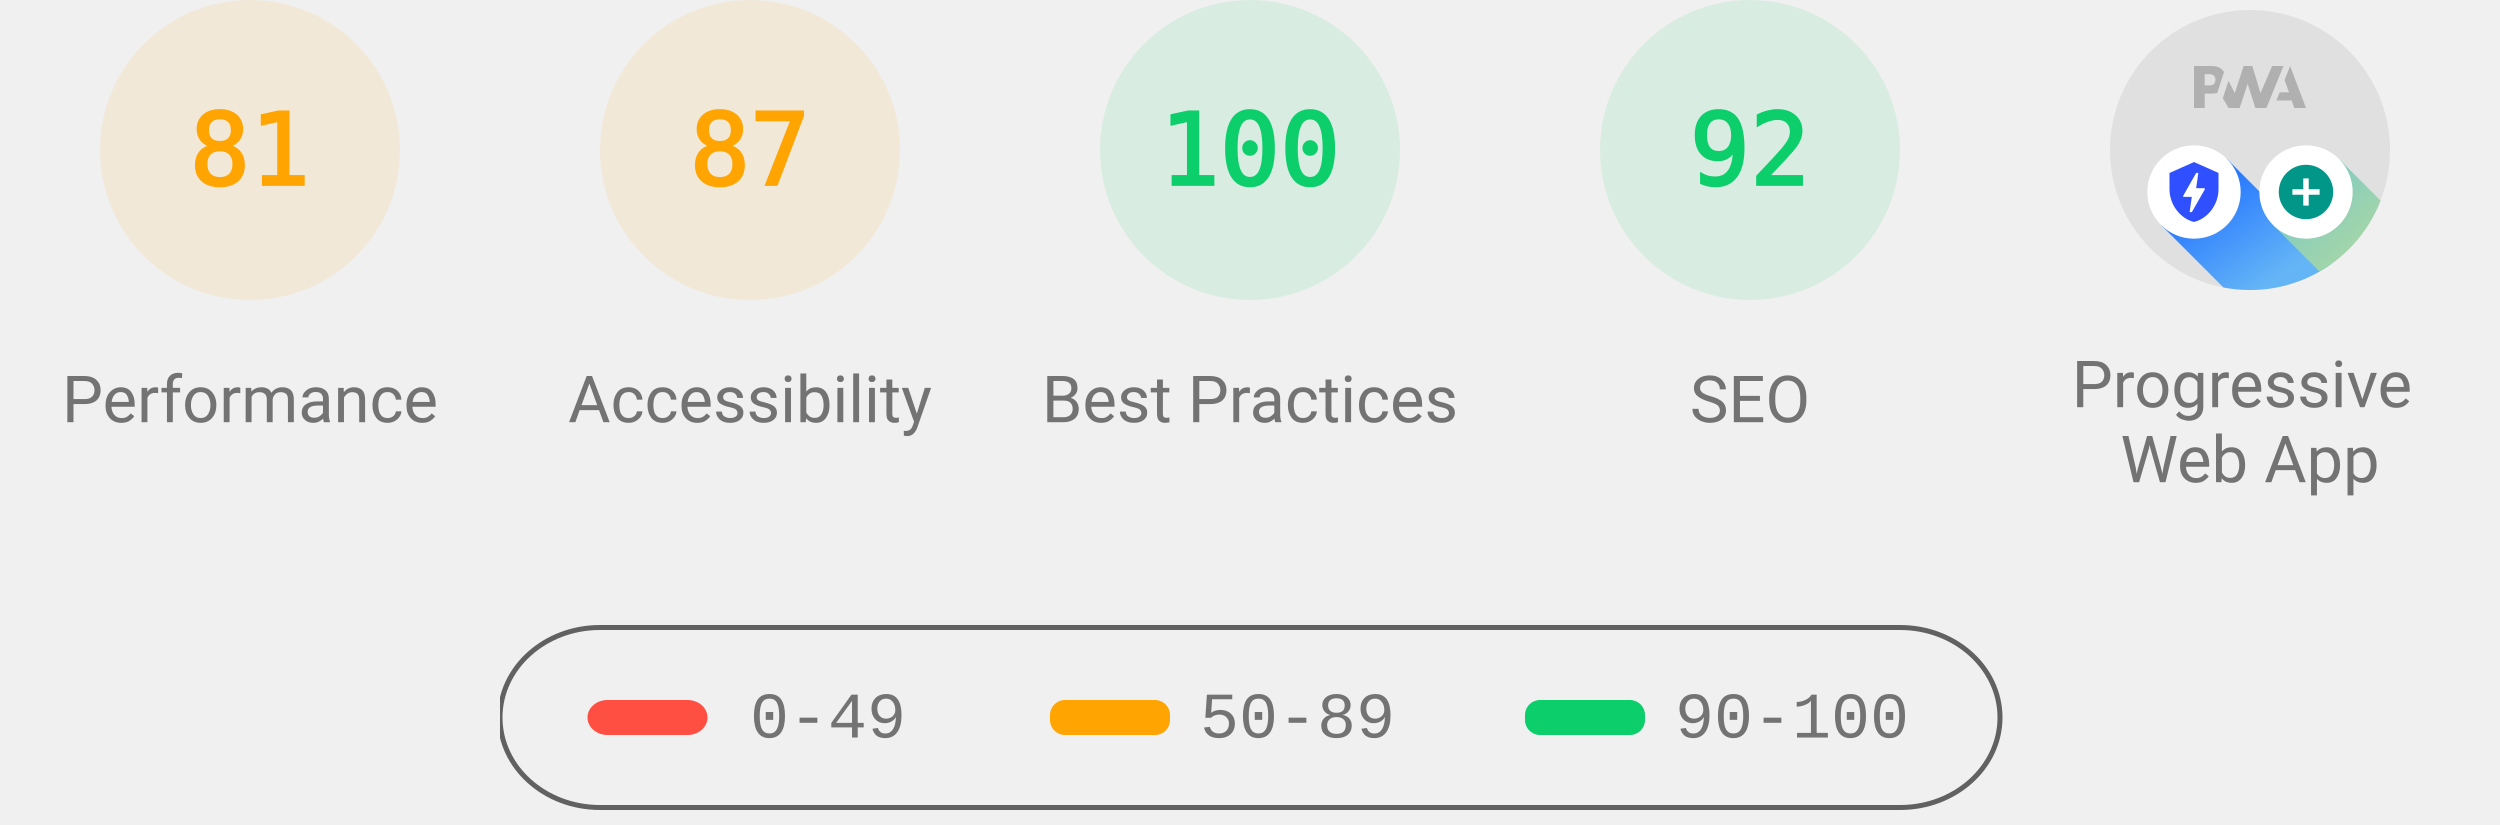
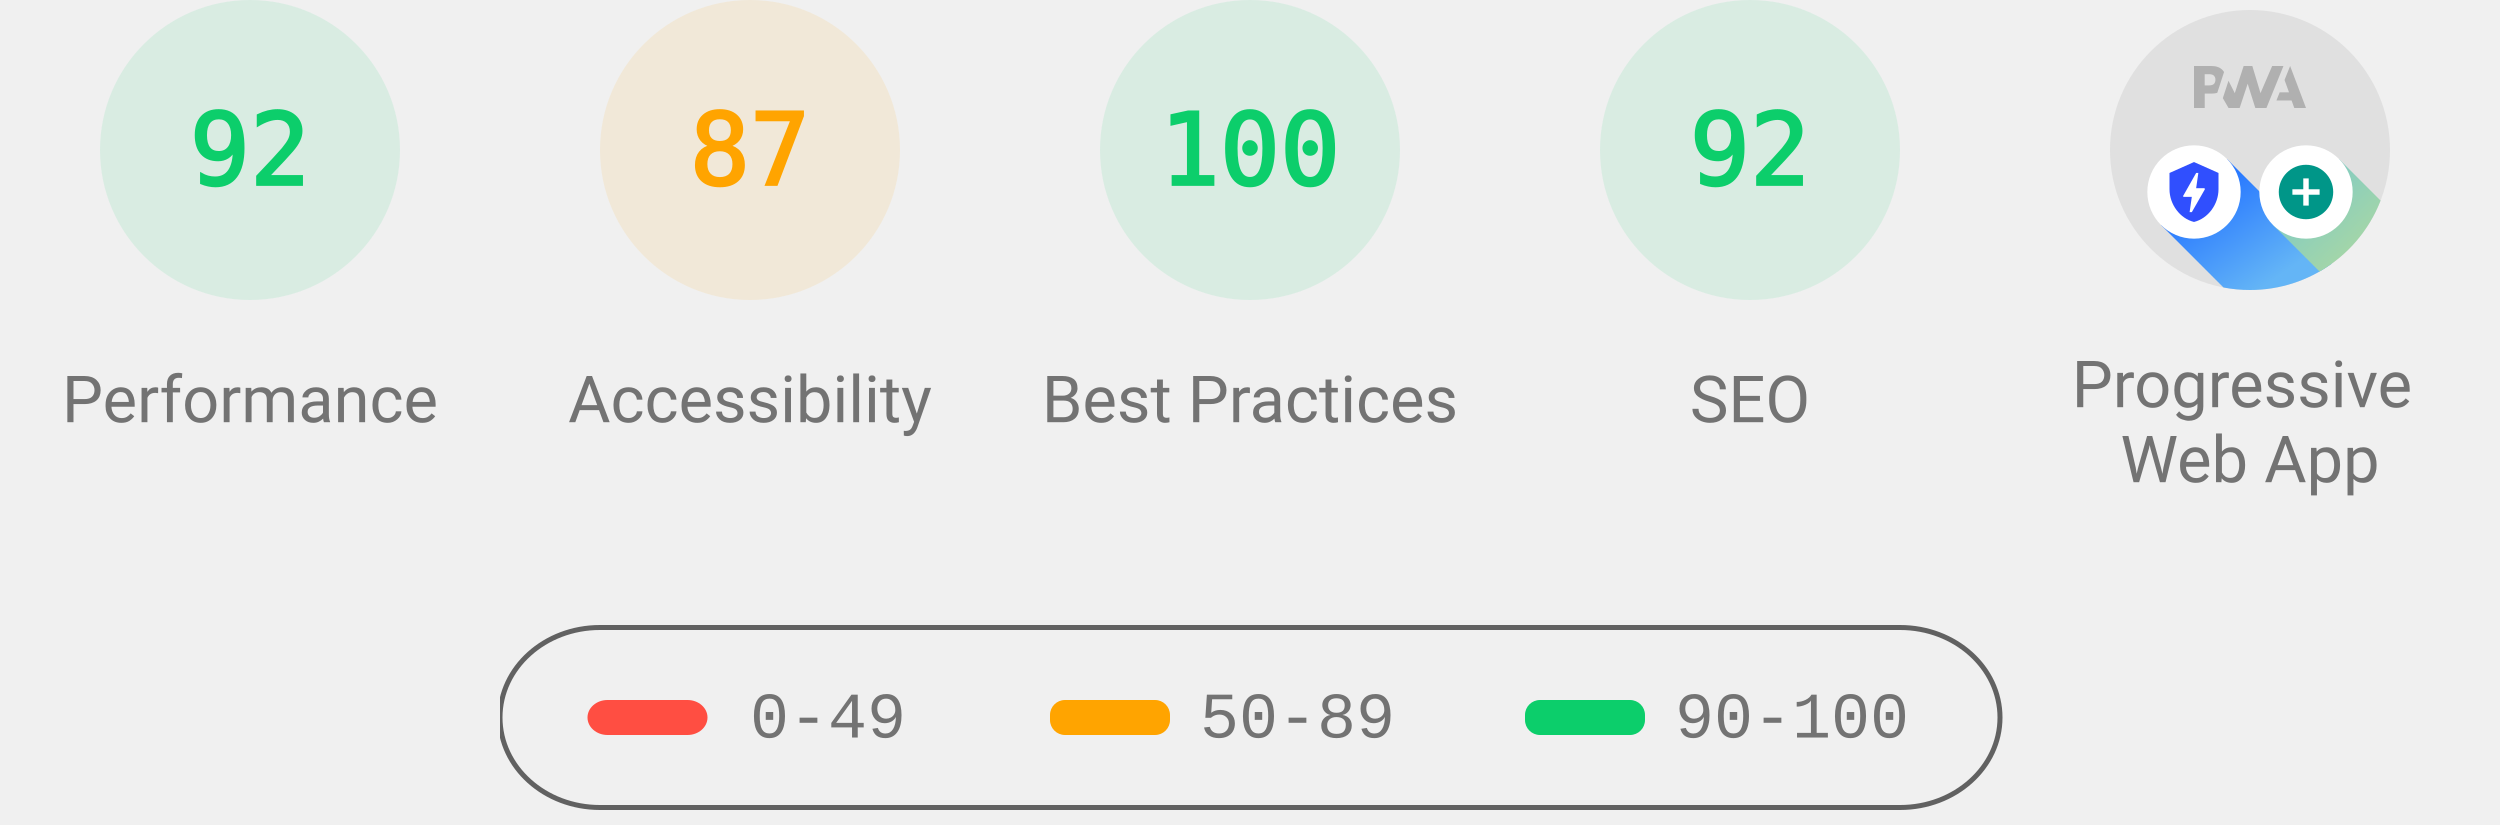
<svg xmlns="http://www.w3.org/2000/svg" class="theme--agnostic" fill="none" width="1000" height="330">
  <style>
			.gauge-base {
				opacity: 0.1
			}

			.gauge-arc {
				fill: none;
				animation-delay: 250ms;
				stroke-linecap: round;
				transform: rotate(-90deg);
				transform-origin: 100px 60px;
				animation: load-gauge 1s ease forwards
			}

			.guage-text {
				font-size: 40px;
				font-family: monospace;
				text-align: center
			}

			.guage-red {
				color: #ff4e42;
				fill: #ff4e42;
				stroke: #ff4e42
			}
			.guage-orange {
				color: #ffa400;
				fill: #ffa400;
				stroke: #ffa400
			}
			.guage-green {
				color: #0cce6b;
				fill: #0cce6b;
				stroke: #0cce6b
			}
			.theme--agnostic .guage-undefined {
				color: #5c5c5c;
				fill: #5c5c5c;
				stroke: #5c5c5c
			}
			.theme--light .guage-undefined {
				color: #1e1e1e;
				fill: #1e1e1e;
				stroke: #1e1e1e
			}
			.theme--dark .guage-undefined {
				color: #f5f5f5;
				fill: #f5f5f5;
				stroke: #f5f5f5
			}

			.guage-title {
				stroke: none;
				font-size: 26px;
				line-height: 26px;
				font-family: Roboto, Halvetica, Arial, sans-serif
			}
			.metric.guage-title {
				font-family: 'Courier New', Courier, monospace
			}
			.theme--agnostic .guage-title {
				color: #737373;
				fill: #737373
			}
			.theme--light .guage-title {
				color: #212121;
				fill: #212121
			}
			.theme--dark .guage-title {
				color: #f5f5f5;
				fill: #f5f5f5
			}

			@keyframes load-gauge {
				from {
					stroke-dasharray: 0 352.858
				}
			}
			.lh-gauge--pwa__disc {
				fill: #e0e0e0
			}
			.lh-gauge--pwa__logo {
				position: relative;
				fill: #b0b0b0
			}
			.lh-gauge--pwa__invisible {
				display: none
			}
			.lh-gauge--pwa__visible {
				display: inline
			}
			.guage-invisible {
				display: none
			}
			.lh-gauge--pwa__logo--primary-color {
				fill: #304ffe
			}
			.theme--agnostic .lh-gauge--pwa__logo--secondary-color {
				fill: #787878
			}
			.theme--light .lh-gauge--pwa__logo--secondary-color {
				fill: #3d3d3d
			}
			.theme--dark .lh-gauge--pwa__logo--secondary-color {
				fill: #d8b6b6
			}
			.theme--light #svg_2 {
				stroke: #00000022
			}
			.theme--agnostic #svg_2 {
				stroke: #616161
			}
			.theme--light #svg_2 {
				stroke: #00000022
			}
			.theme--dark #svg_2 {
				stroke: #f5f5f566
			}
		</style>
-   <svg class="guage-div guage-perf guage-orange" viewBox="0 0 200 200" width="200" height="200" x="0" y="0">
-     <circle class="gauge-base" r="56" cx="100" cy="60" stroke-width="8" />
-     <circle class="gauge-arc guage-arc-1" r="56" cx="100" cy="60" stroke-width="8" style="stroke-dasharray: 285.005, 351.858;" />
-     <text class="guage-text" x="100px" y="60px" alignment-baseline="central" dominant-baseline="central" text-anchor="middle">81</text>
+   <svg class="guage-div guage-perf guage-green" viewBox="0 0 200 200" width="200" height="200" x="0" y="0">
+     <circle class="gauge-base" r="56" cx="100" cy="60" stroke-width="8" />
+     <circle class="gauge-arc guage-arc-1" r="56" cx="100" cy="60" stroke-width="8" style="stroke-dasharray: 323.709, 351.858;" />
+     <text class="guage-text" x="100px" y="60px" alignment-baseline="central" dominant-baseline="central" text-anchor="middle">92</text>
    <text class="guage-title" x="100px" y="160px" alignment-baseline="central" dominant-baseline="central" text-anchor="middle">Performance</text>
  </svg>,<svg class="guage-div guage-perf guage-orange" viewBox="0 0 200 200" width="200" height="200" x="200" y="0">
    <circle class="gauge-base" r="56" cx="100" cy="60" stroke-width="8" />
    <circle class="gauge-arc guage-arc-1" r="56" cx="100" cy="60" stroke-width="8" style="stroke-dasharray: 306.116, 351.858;" />
    <text class="guage-text" x="100px" y="60px" alignment-baseline="central" dominant-baseline="central" text-anchor="middle">87</text>
    <text class="guage-title" x="100px" y="160px" alignment-baseline="central" dominant-baseline="central" text-anchor="middle">Accessibility</text>
  </svg>,<svg class="guage-div guage-perf guage-green" viewBox="0 0 200 200" width="200" height="200" x="400" y="0">
    <circle class="gauge-base" r="56" cx="100" cy="60" stroke-width="8" />
    <circle class="gauge-arc guage-arc-1" r="56" cx="100" cy="60" stroke-width="8" style="stroke-dasharray: 351.858, 351.858;" />
    <text class="guage-text" x="100px" y="60px" alignment-baseline="central" dominant-baseline="central" text-anchor="middle">100</text>
    <text class="guage-title" x="100px" y="160px" alignment-baseline="central" dominant-baseline="central" text-anchor="middle">Best Practices</text>
  </svg>,<svg class="guage-div guage-perf guage-green" viewBox="0 0 200 200" width="200" height="200" x="600" y="0">
    <circle class="gauge-base" r="56" cx="100" cy="60" stroke-width="8" />
    <circle class="gauge-arc guage-arc-1" r="56" cx="100" cy="60" stroke-width="8" style="stroke-dasharray: 323.709, 351.858;" />
    <text class="guage-text" x="100px" y="60px" alignment-baseline="central" dominant-baseline="central" text-anchor="middle">92</text>
    <text class="guage-title" x="100px" y="160px" alignment-baseline="central" dominant-baseline="central" text-anchor="middle">SEO</text>
  </svg>,<svg class="guage-div guage-pwa" viewBox="0 0 200 200" width="200" height="200" x="800" y="0">
    <svg viewBox="0 0 60 60" width="112" height="112" x="44" y="4">
      <defs>
        <linearGradient id="lh-gauge--pwa__check-circle__gradient-0" x1="50%" y1="0%" x2="50%" y2="100%">
          <stop stop-color="#00C852" offset="0%" />
          <stop stop-color="#009688" offset="100%" />
        </linearGradient>
        <linearGradient id="lh-gauge--pwa__installable__shadow-gradient-0" x1="76.056%" x2="24.111%" y1="82.995%" y2="24.735%">
          <stop stop-color="#A5D6A7" offset="0%" />
          <stop stop-color="#80CBC4" offset="100%" />
        </linearGradient>
        <linearGradient id="lh-gauge--pwa__fast-reliable__shadow-gradient-0" x1="76.056%" y1="82.995%" x2="25.678%" y2="26.493%">
          <stop stop-color="#64B5F6" offset="0%" />
          <stop stop-color="#2979FF" offset="100%" />
        </linearGradient>
        <g id="lh-gauge--pwa__fast-reliable-badge-0">
          <circle fill="#FFFFFF" cx="10" cy="10" r="10" />
          <path fill="#304FFE" d="M10 3.58l5.25 2.34v3.5c0 3.23-2.24 6.26-5.25 7-3.01-.74-5.25-3.77-5.25-7v-3.5L10 3.58zm-.47 10.74l2.76-4.83.03-.07c.04-.08 0-.24-.22-.24h-1.64l.47-3.26h-.47l-2.7 4.77c-.02.01.05-.1-.04.05-.09.16-.1.31.18.31h1.63l-.47 3.27h.47z" />
        </g>
        <g id="lh-gauge--pwa__installable-badge-0">
          <circle fill="#FFFFFF" cx="10" cy="10" r="10" />
          <path fill="#009688" d="M10 4.167A5.835 5.835 0 0 0 4.167 10 5.835 5.835 0 0 0 10 15.833 5.835 5.835 0 0 0 15.833 10 5.835 5.835 0 0 0 10 4.167zm2.917 6.416h-2.334v2.334H9.417v-2.334H7.083V9.417h2.334V7.083h1.166v2.334h2.334v1.166z" />
        </g>
      </defs>
      <g stroke="none" fill-rule="nonzero">
        <circle class="lh-gauge--pwa__disc" cx="30" cy="30" r="30" />
        <g class="lh-gauge--pwa__logo">
          <path d="M35.66 19.39l.7-1.75h2L37.4 15 38.6 12l3.4 9h-2.51l-.58-1.61z" />
          <path d="M33.52 21l3.65-9h-2.42l-2.5 5.82L30.5 12h-1.86l-1.9 5.82-1.35-2.65-1.21 3.72L25.4 21h2.38l1.72-5.2 1.64 5.2z" />
          <path fill-rule="nonzero" d="M20.3 17.91h1.48c.45 0 .85-.05 1.2-.15l.39-1.18 1.07-3.3a2.64 2.64 0 0 0-.28-.37c-.55-.6-1.36-.91-2.42-.91H18v9h2.3V17.9zm1.96-3.84c.22.22.33.5.33.87 0 .36-.1.65-.29.87-.2.23-.59.35-1.15.35h-.86v-2.41h.87c.52 0 .89.1 1.1.32z" />
        </g>
        <rect class="lh-gauge--pwa__component lh-gauge--pwa__na-line lh-gauge--pwa__invisible" fill="#FFFFFF" x="20" y="32" width="20" height="4" rx="2" />
        <g class="lh-gauge--pwa__component lh-gauge--pwa__fast-reliable-badge lh-gauge--pwa__invisible" transform="translate(20, 29)">
          <path fill="url(#lh-gauge--pwa__fast-reliable__shadow-gradient-0)" d="M33.63 19.49A30 30 0 0 1 16.2 30.36L3 17.14 17.14 3l16.49 16.49z" />
          <use href="#lh-gauge--pwa__fast-reliable-badge-0" />
        </g>
        <g class="lh-gauge--pwa__component lh-gauge--pwa__installable-badge lh-gauge--pwa__invisible" transform="translate(20, 29)">
          <path fill="url(#lh-gauge--pwa__installable__shadow-gradient-0)" d="M33.629 19.487c-4.272 5.453-10.391 9.39-17.415 10.869L3 17.142 17.142 3 33.63 19.487z" />
          <use href="#lh-gauge--pwa__installable-badge-0" />
        </g>
        <g class="lh-gauge--pwa__component lh-gauge--pwa__fast-reliable-installable-badges lh-gauge--pwa__visible">
          <g transform="translate(8, 29)">
            <path fill="url(#lh-gauge--pwa__fast-reliable__shadow-gradient-0)" d="M16.321 30.463L3 17.143 17.142 3l22.365 22.365A29.864 29.864 0 0 1 22 31c-1.942 0-3.84-.184-5.679-.537z" />
            <use href="#lh-gauge--pwa__fast-reliable-badge-0" />
          </g>
          <g transform="translate(32, 29)">
            <path fill="url(#lh-gauge--pwa__installable__shadow-gradient-0)" d="M25.982 11.84a30.107 30.107 0 0 1-13.08 15.203L3 17.143 17.142 3l8.84 8.84z" />
            <use href="#lh-gauge--pwa__installable-badge-0" />
          </g>
        </g>
        <g class="lh-gauge--pwa__component lh-gauge--pwa__check-circle lh-gauge--pwa__invisible" transform="translate(18, 28)">
          <circle fill="#FFFFFF" cx="12" cy="12" r="12" />
          <path fill="url(#lh-gauge--pwa__check-circle__gradient-0)" d="M12 2a10 10 0 1 0 0 20 10 10 0 0 0 0-20zm-2 15l-5-5 1.41-1.41L10 14.17l7.59-7.59L19 8l-9 9z" />
        </g>
      </g>
    </svg>
    <text class="guage-title" y="160px" alignment-baseline="central" dominant-baseline="central" text-anchor="middle">
      <tspan x="100px" dy="-6px">Progressive</tspan>
      <tspan x="100px" dy="30px">Web App</tspan>
    </text>
  </svg>
  <svg width="604" height="76" x="200" y="250">
    <g>
      <rect fill="none" id="canvas_background" height="80" width="604" y="-1" x="-1" />
      <g display="none" overflow="visible" y="0" x="0" height="100%" width="100%" id="canvasGrid">
        <rect fill="url(#gridpattern)" stroke-width="0" y="0" x="0" height="100%" width="100%" />
      </g>
    </g>
    <g>
      <rect fill-opacity="0" stroke-width="2" rx="40" id="svg_2" height="72" width="600" y="1" x="0" fill="#000000" />
      <rect stroke="#000" rx="8" id="svg_3" height="14" width="48" y="30" x="35" stroke-opacity="null" stroke-width="0" fill="#ff4e42" />
      <rect stroke="#000" rx="6" id="svg_4" height="14" width="48" y="30" x="220" stroke-opacity="null" stroke-width="0" fill="#ffa400" />
      <rect stroke="#000" rx="6" id="svg_5" height="14" width="48" y="30" x="410" stroke-opacity="null" stroke-width="0" fill="#0cce6b" />
      <text class="metric guage-title" xml:space="preserve" text-anchor="start" font-size="26" id="svg_6" y="45" x="100" stroke-opacity="null" stroke-width="0" stroke="#000">0-49</text>
      <text class="metric guage-title" xml:space="preserve" text-anchor="start" font-size="26" id="svg_7" y="45" x="280" stroke-opacity="null" stroke-width="0" stroke="#000">50-89</text>
      <text class="metric guage-title" xml:space="preserve" text-anchor="start" font-size="26" id="svg_8" y="45" x="470" stroke-opacity="null" stroke-width="0" stroke="#000">90-100</text>
    </g>
  </svg>
</svg>
